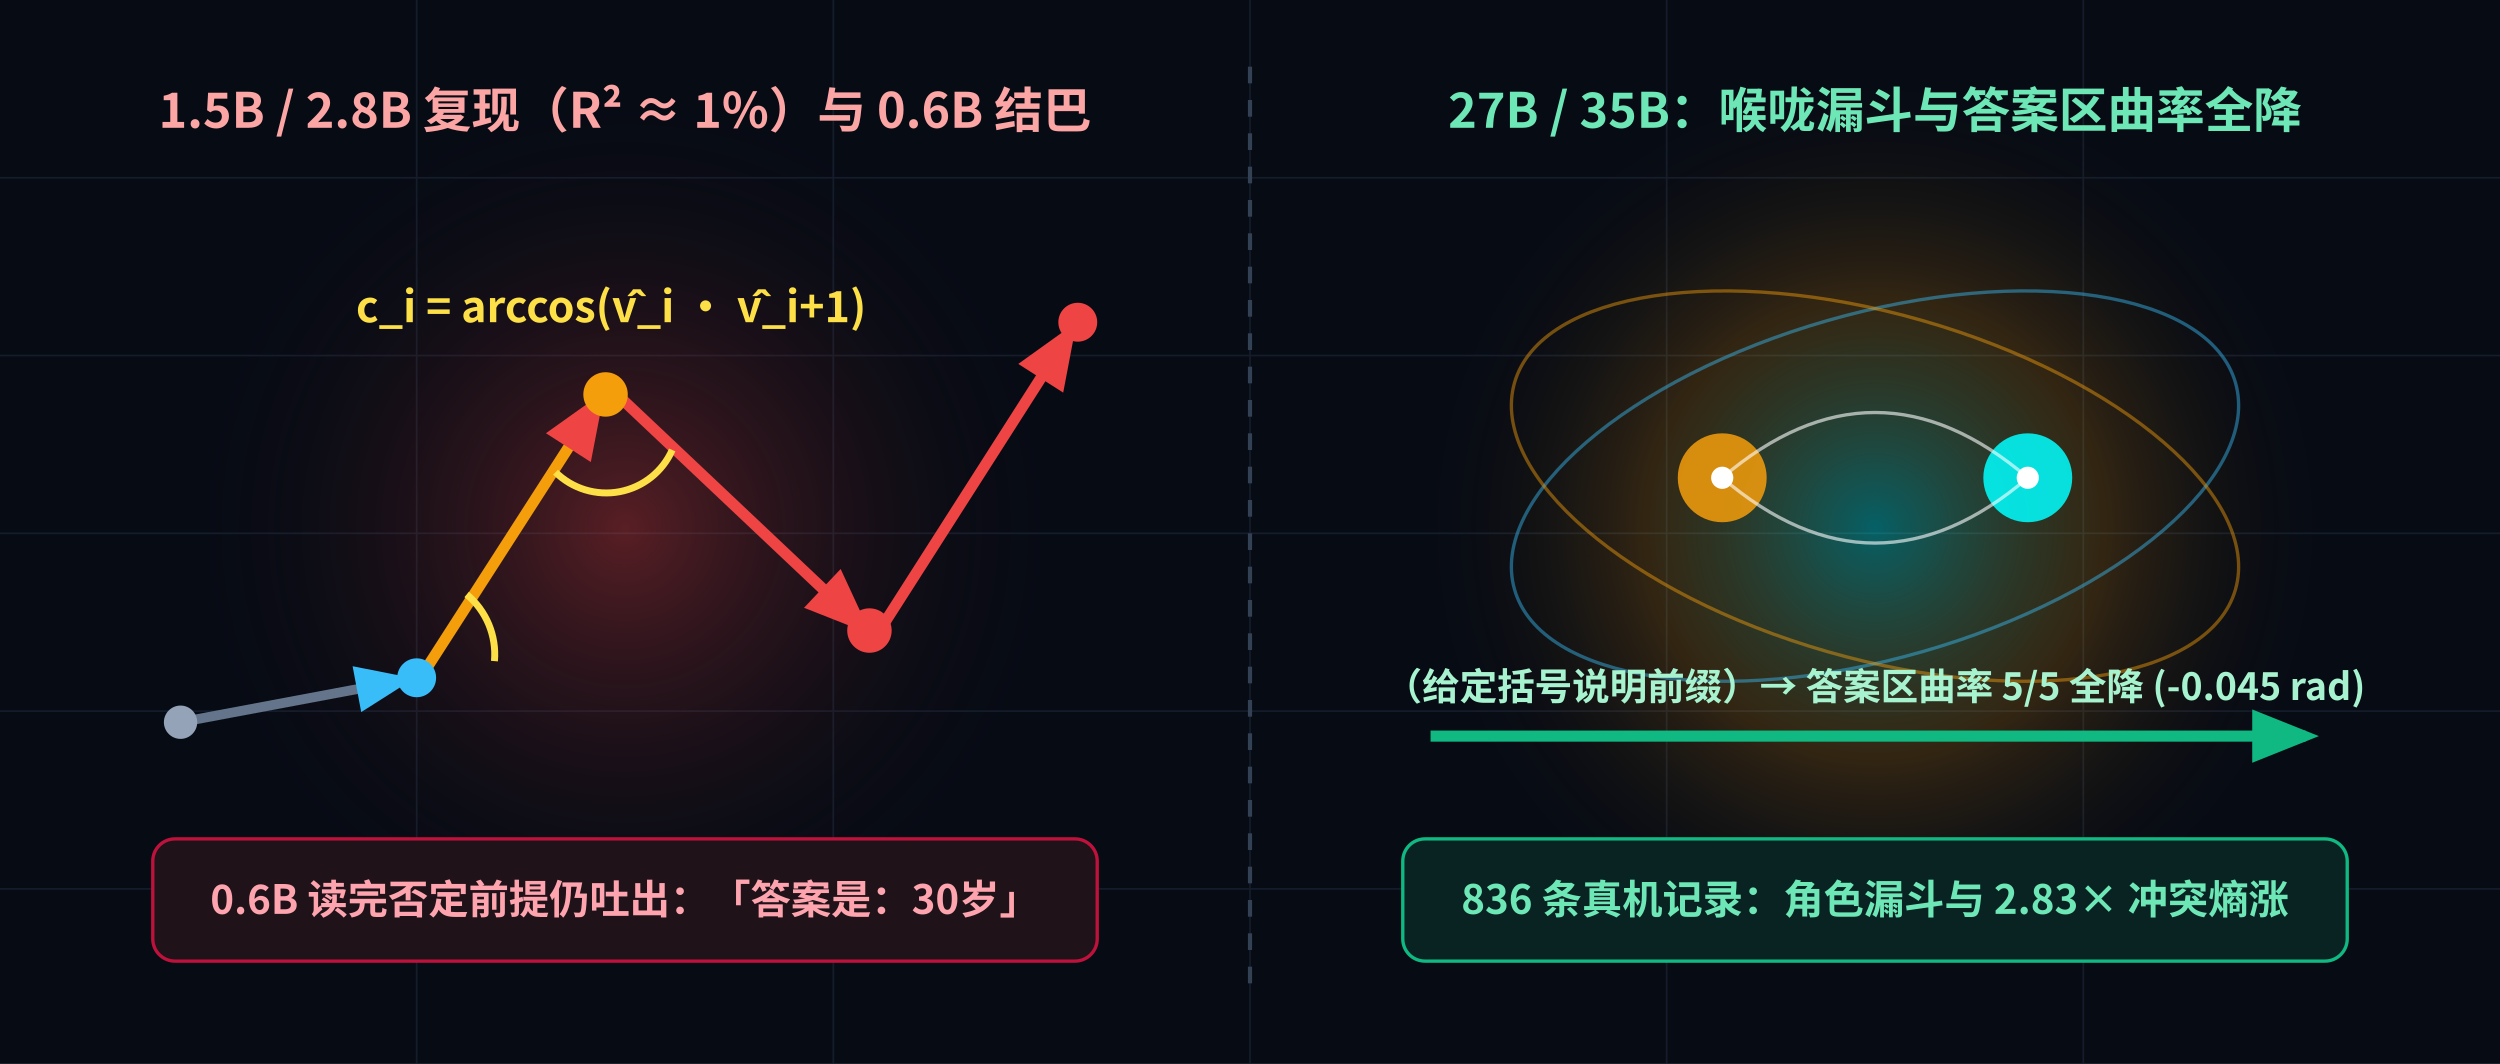
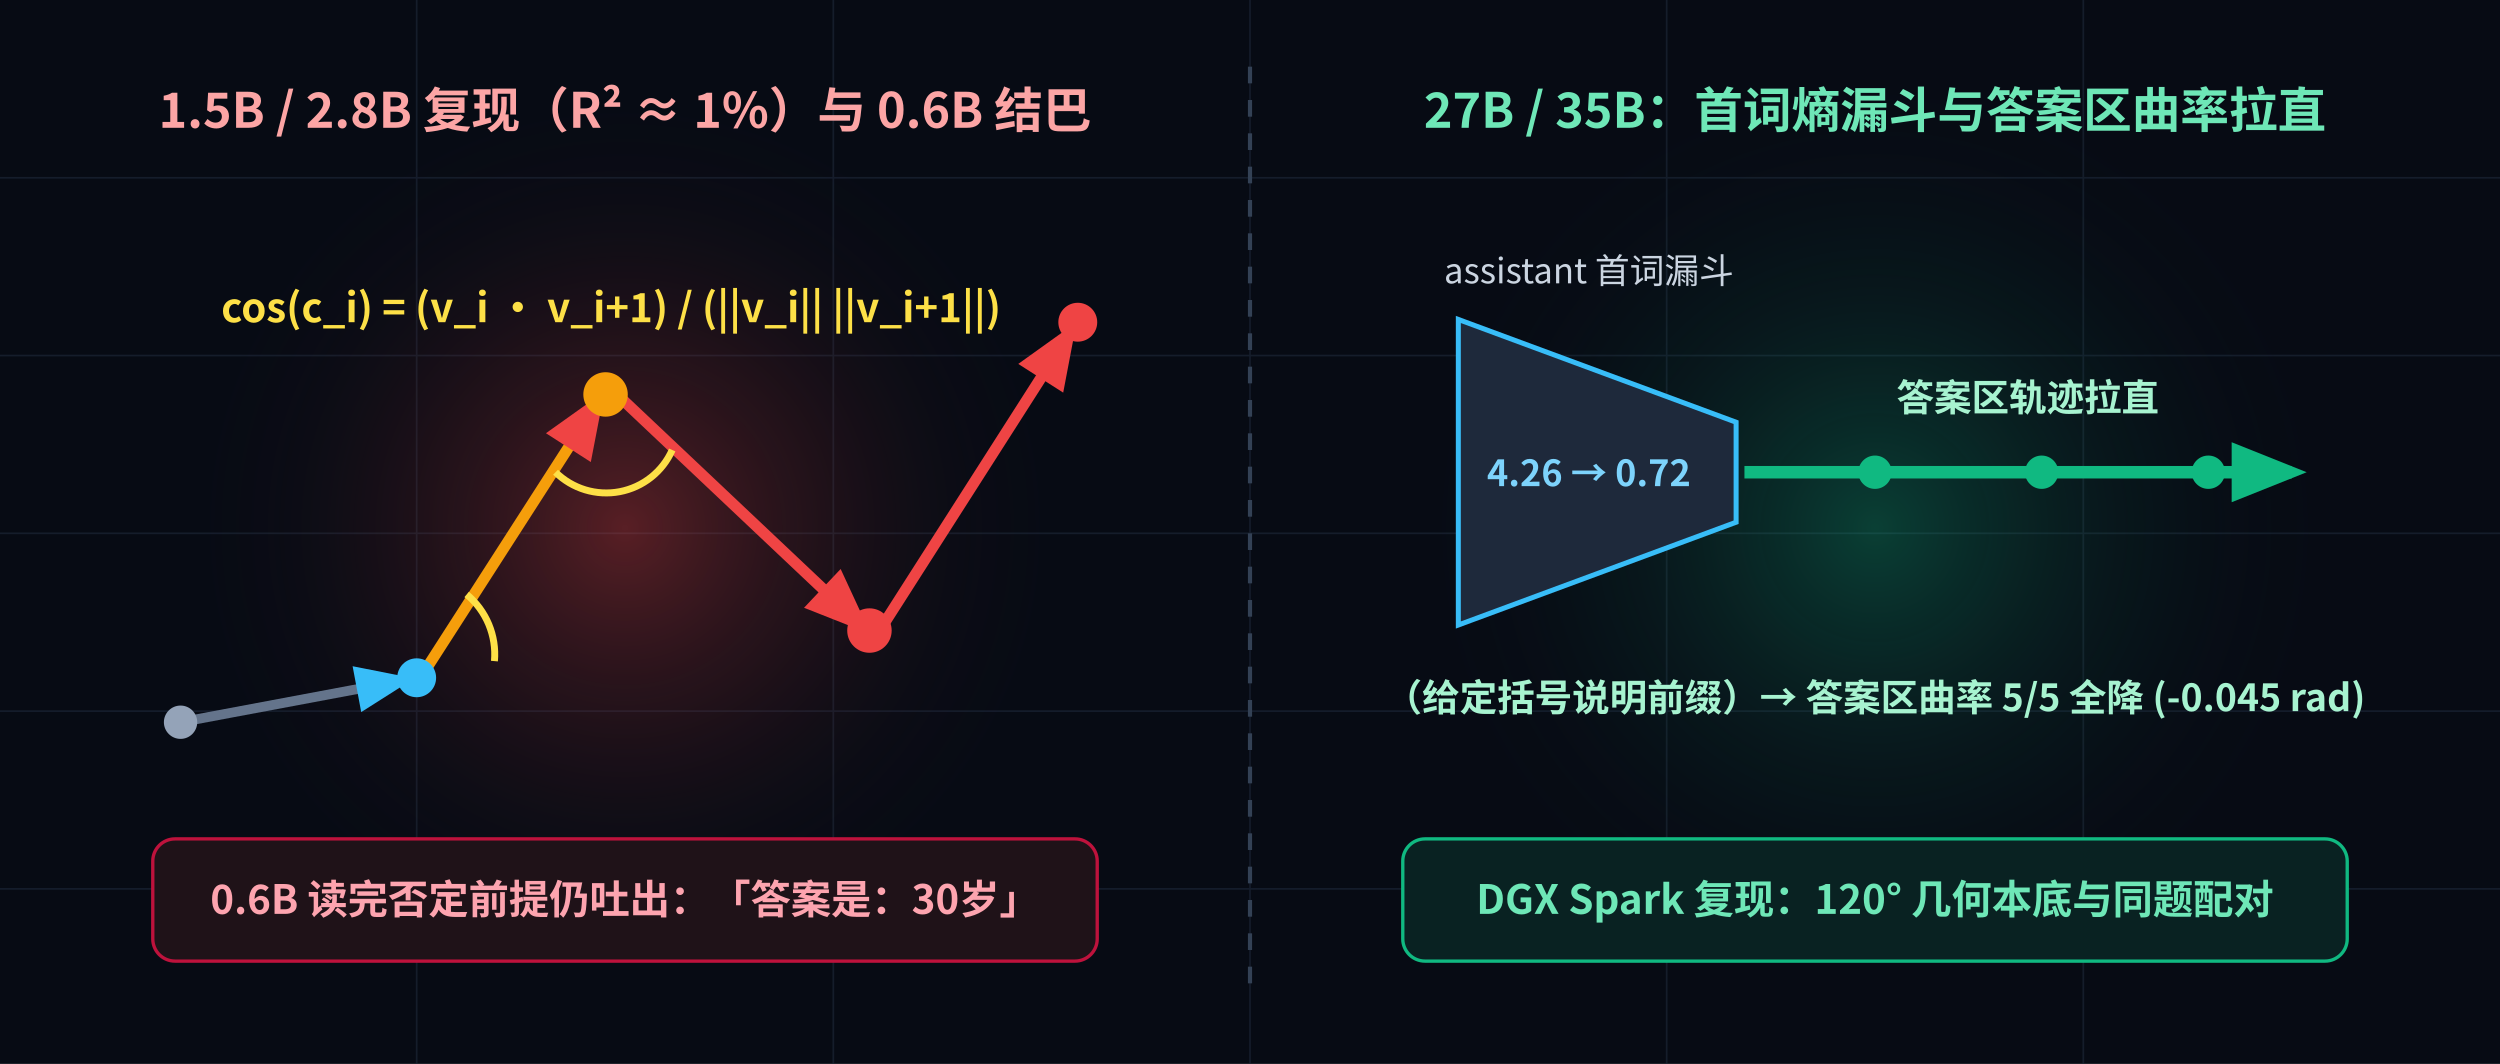
<svg xmlns="http://www.w3.org/2000/svg" viewBox="0 0 900 383" width="900" height="383" style="font-family:'WenQuanYi Micro Hei','Noto Sans CJK SC',sans-serif;">
  <defs>
    <radialGradient id="glowLeft" cx="50%" cy="50%" r="50%">
      <stop offset="0%" stop-color="#ef4444" stop-opacity="0.35" />
      <stop offset="100%" stop-color="#070b14" stop-opacity="0" />
    </radialGradient>
    <radialGradient id="glowRight" cx="50%" cy="50%" r="50%">
-       <stop offset="0%" stop-color="#00ffff" stop-opacity="0.35" />
-       <stop offset="50%" stop-color="#f59e0b" stop-opacity="0.18" />
+       <stop offset="0%" stop-color="#10b981" stop-opacity="0.3" />
      <stop offset="100%" stop-color="#070b14" stop-opacity="0" />
    </radialGradient>
    <marker id="arrRed" viewBox="0 0 10 10" refX="8" refY="5" markerWidth="6" markerHeight="6" orient="auto">
      <path d="M 0 1 L 10 5 L 0 9 z" fill="#ef4444" />
    </marker>
    <marker id="arrCyan" viewBox="0 0 10 10" refX="8" refY="5" markerWidth="6" markerHeight="6" orient="auto">
      <path d="M 0 1 L 10 5 L 0 9 z" fill="#38bdf8" />
    </marker>
    <marker id="arrGreen" viewBox="0 0 10 10" refX="8" refY="5" markerWidth="6" markerHeight="6" orient="auto">
      <path d="M 0 1 L 10 5 L 0 9 z" fill="#10b981" />
    </marker>
  </defs>
  <rect x="0" y="0" width="900" height="383" fill="#070b14" />
  <g stroke="#1e293b" stroke-width="0.6" opacity="0.6">
    <line x1="0" y1="64" x2="900" y2="64" />
    <line x1="0" y1="128" x2="900" y2="128" />
    <line x1="0" y1="192" x2="900" y2="192" />
    <line x1="0" y1="256" x2="900" y2="256" />
    <line x1="0" y1="320" x2="900" y2="320" />
    <line x1="150" y1="0" x2="150" y2="383" />
    <line x1="300" y1="0" x2="300" y2="383" />
    <line x1="450" y1="0" x2="450" y2="383" />
    <line x1="600" y1="0" x2="600" y2="383" />
    <line x1="750" y1="0" x2="750" y2="383" />
  </g>
  <line x1="450" y1="24" x2="450" y2="359" stroke="#334155" stroke-width="1.5" stroke-dasharray="6 6" />
  <circle cx="225" cy="190" r="160" fill="url(#glowLeft)" />
  <text x="225" y="46" fill="#fca5a5" font-size="17.5" font-weight="bold" text-anchor="middle">1.5B / 2.8B 复现（R² ≈ 1%）与 0.6B 结巴</text>
  <line x1="65" y1="260" x2="145" y2="245" stroke="#64748b" stroke-width="3.5" marker-end="url(#arrCyan)" />
  <line x1="152" y1="243" x2="215" y2="145" stroke="#f59e0b" stroke-width="4" marker-end="url(#arrRed)" />
  <line x1="220" y1="140" x2="310" y2="225" stroke="#ef4444" stroke-width="4" marker-end="url(#arrRed)" />
  <line x1="316" y1="228" x2="385" y2="120" stroke="#ef4444" stroke-width="4" marker-end="url(#arrRed)" />
  <path d="M 178 238 A 28 28 0 0 0 168 214" fill="none" stroke="#fde047" stroke-width="2.5" />
  <path d="M 200 170 A 26 26 0 0 0 242 162" fill="none" stroke="#fde047" stroke-width="2.5" />
-   <text x="220" y="116" fill="#fde047" font-size="15.5" font-weight="bold" text-anchor="middle">c_i = arccos(v̂_i · v̂_i+1)</text>
+   <text x="220" y="116" fill="#fde047" font-size="14.5" font-weight="bold" text-anchor="middle">cos(c_i) = (v_i · v_i+1) / (||v_i|| ||v_i+1||)</text>
  <circle cx="65" cy="260" r="6" fill="#94a3b8" />
  <circle cx="150" cy="244" r="7" fill="#38bdf8" />
  <circle cx="218" cy="142" r="8" fill="#f59e0b" />
  <circle cx="313" cy="227" r="8" fill="#ef4444" />
  <circle cx="388" cy="116" r="7" fill="#ef4444" />
  <rect x="55" y="302" width="340" height="44" rx="8" fill="#1f1218" stroke="#be123c" stroke-width="1.2" />
  <text x="225" y="329" fill="#fda4af" font-size="14.5" font-weight="bold" text-anchor="middle">0.6B 读完否定前提仍吐出：「答案是：30岁」</text>
  <circle cx="675" cy="190" r="165" fill="url(#glowRight)" />
-   <text x="675" y="46" fill="#6ee7b7" font-size="17.5" font-weight="bold" text-anchor="middle">27B / 35B：喉咙漏斗与答案区曲率全降</text>
-   <ellipse cx="675" cy="175" rx="135" ry="62" fill="none" stroke="#38bdf8" stroke-width="1.2" opacity="0.45" transform="rotate(-16 675 175)" />
-   <ellipse cx="675" cy="175" rx="135" ry="62" fill="none" stroke="#f59e0b" stroke-width="1.2" opacity="0.45" transform="rotate(16 675 175)" />
-   <circle cx="620" cy="172" r="16" fill="#f59e0b" opacity="0.85" />
-   <circle cx="620" cy="172" r="4" fill="#ffffff" />
-   <circle cx="730" cy="172" r="16" fill="#00ffff" opacity="0.85" />
-   <circle cx="730" cy="172" r="4" fill="#ffffff" />
-   <path d="M 620 172 Q 675 125 730 172 Q 675 219 620 172" fill="none" stroke="#ffffff" stroke-width="1.2" opacity="0.6" />
-   <line x1="515" y1="265" x2="830" y2="265" stroke="#10b981" stroke-width="4" marker-end="url(#arrGreen)" />
-   <text x="675" y="252" fill="#a7f3d0" font-size="13.5" font-weight="bold" text-anchor="middle">（给定括号说明前缀）→ 答案区曲率 5/5 全降 (-0.045 rad)</text>
+   <text x="675" y="46" fill="#6ee7b7" font-size="17.5" font-weight="bold" text-anchor="middle">27B / 35B：首词熵漏斗与答案区曲率拉直</text>
+   <polygon points="525,115 625,152 625,188 525,225" fill="#1e293b" stroke="#38bdf8" stroke-width="1.8" />
+   <text x="572" y="175" fill="#7dd3fc" font-size="13" font-weight="bold" text-anchor="middle">4.26 → 0.72</text>
+   <text x="572" y="102" fill="#cbd5e1" font-size="12.5" text-anchor="middle">assistant 首词漏斗</text>
+   <line x1="628" y1="170" x2="825" y2="170" stroke="#10b981" stroke-width="4.5" marker-end="url(#arrGreen)" />
+   <circle cx="675" cy="170" r="6" fill="#10b981" />
+   <circle cx="735" cy="170" r="6" fill="#10b981" />
+   <circle cx="795" cy="170" r="6" fill="#10b981" />
+   <text x="730" y="148" fill="#a7f3d0" font-size="13.5" font-weight="bold" text-anchor="middle">答案区轨迹拉直</text>
+   <text x="675" y="256" fill="#a7f3d0" font-size="13.5" font-weight="bold" text-anchor="middle">（给定括号说明前缀）→ 答案区曲率 5/5 全降 (-0.045 rad)</text>
  <rect x="505" y="302" width="340" height="44" rx="8" fill="#092222" stroke="#10b981" stroke-width="1.2" />
-   <text x="675" y="329" fill="#6ee7b7" font-size="14.5" font-weight="bold" text-anchor="middle">836 条真机记录：角色漏斗与 2.83× 冲突熵涨</text>
+   <text x="675" y="329" fill="#6ee7b7" font-size="14.5" font-weight="bold" text-anchor="middle">DGX Spark 复现：120° 几何本底与同题配对</text>
</svg>
